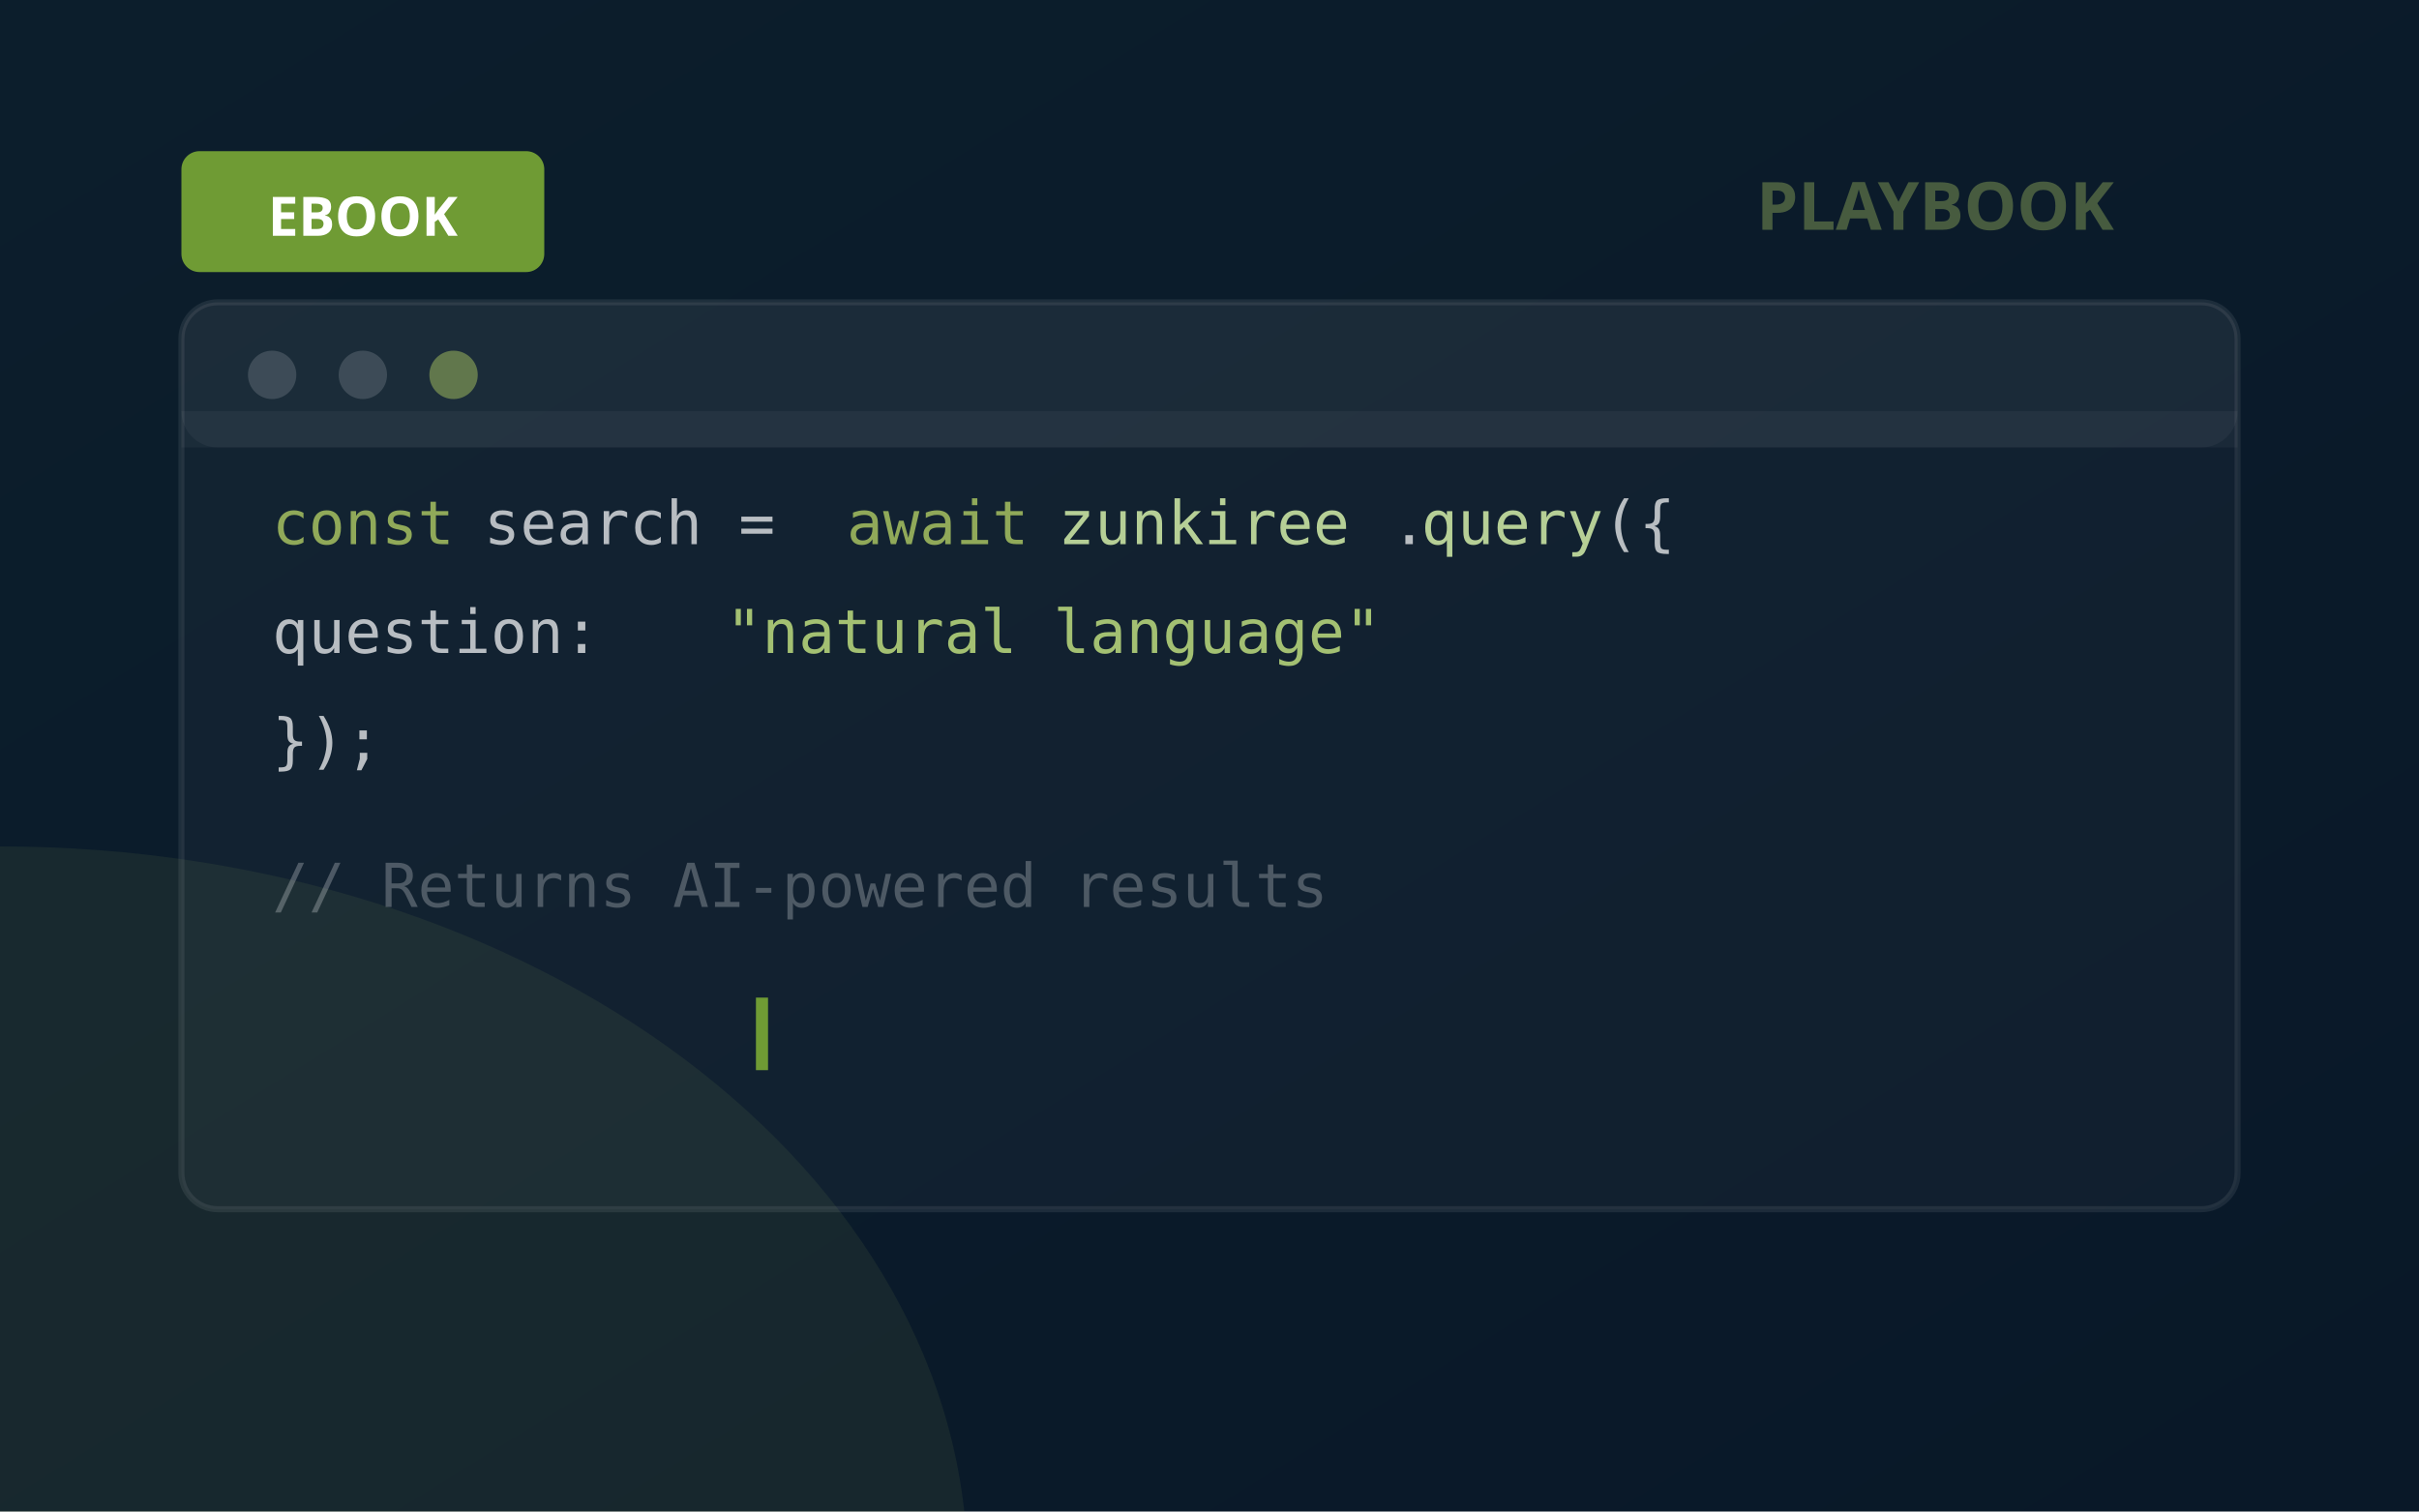
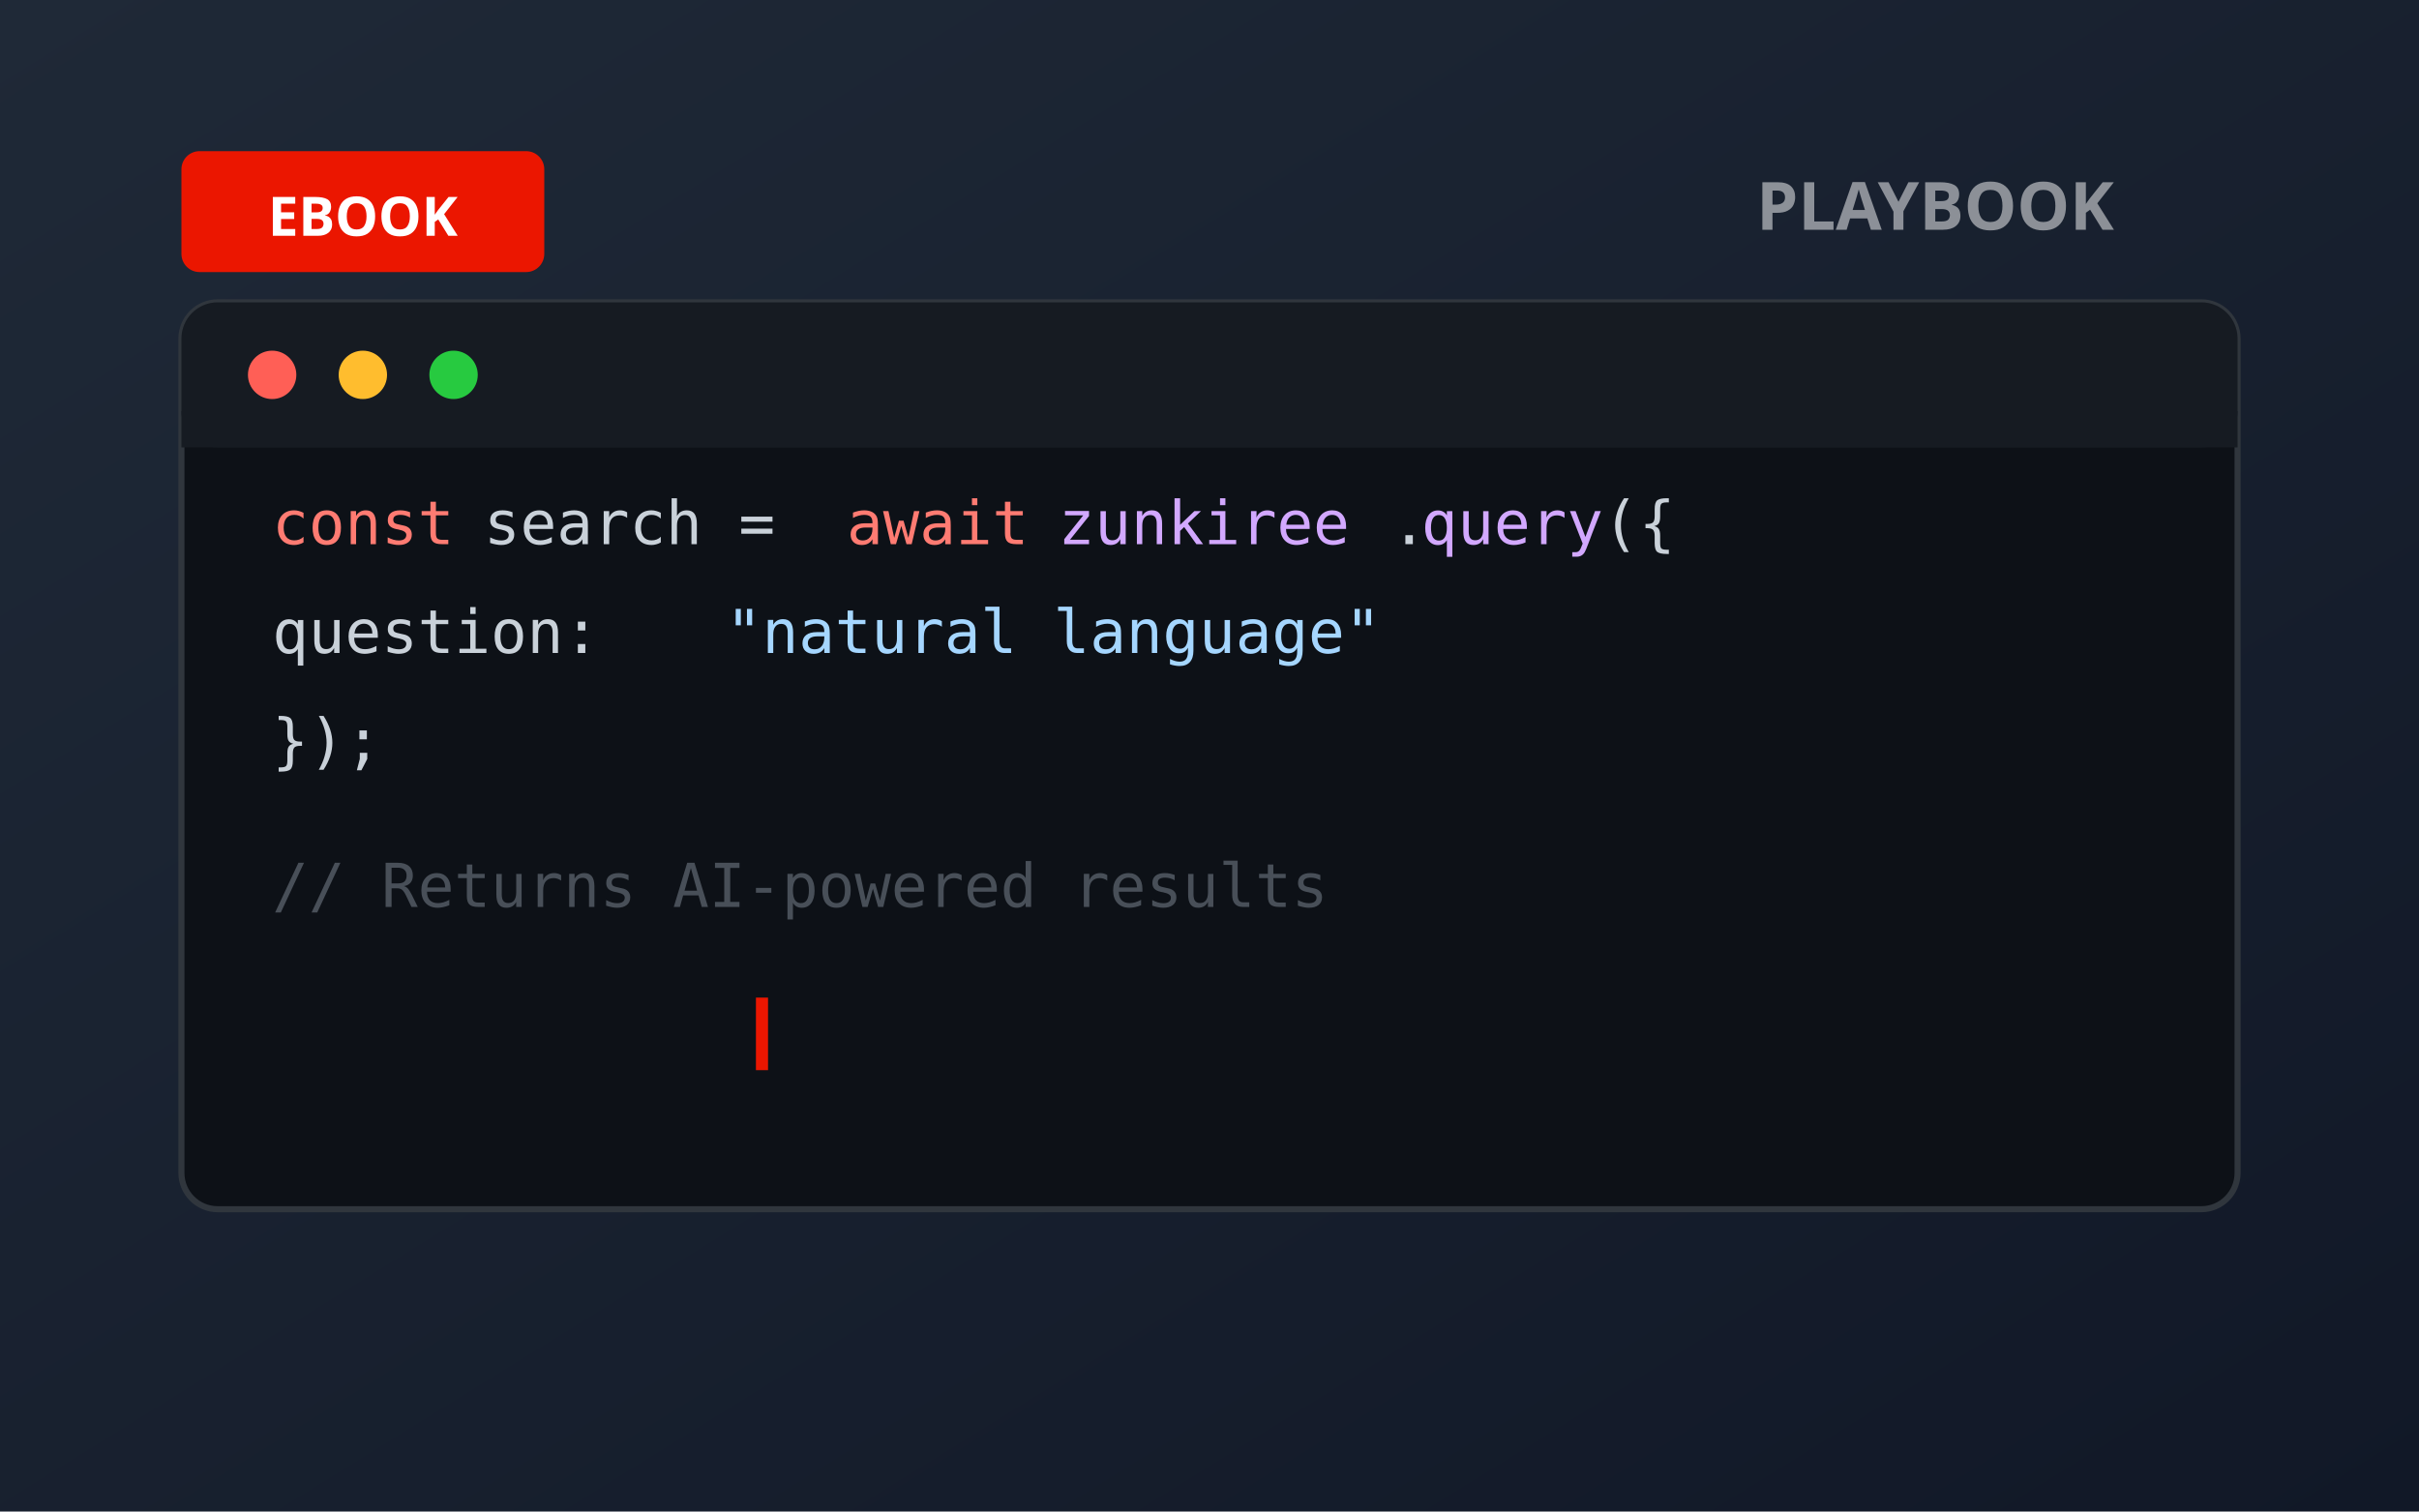
<svg xmlns="http://www.w3.org/2000/svg" viewBox="0 0 400 250">
  <defs>
    <linearGradient id="spot-playbook-bg" x1="0%" y1="0%" x2="100%" y2="100%">
-       <stop offset="0%" stop-color="#0c1e2c" />
-       <stop offset="100%" stop-color="#091828" />
+       <stop offset="0%" stop-color="#1f2937" />
+       <stop offset="100%" stop-color="#111827" />
    </linearGradient>
  </defs>
  <rect width="400" height="250" fill="url(#spot-playbook-bg)" />
-   <ellipse cx="0" cy="260" rx="160" ry="120" fill="rgba(144,169,89,0.10)" />
  <g transform="translate(30, 50)">
-     <rect width="340" height="150" fill="rgba(255,255,255,0.03)" rx="6" stroke="rgba(255,255,255,0.08)" stroke-width="1" />
-     <rect width="340" height="24" fill="rgba(255,255,255,0.04)" rx="6" />
-     <rect y="18" width="340" height="6" fill="rgba(255,255,255,0.04)" />
-     <circle cx="15" cy="12" r="4" fill="rgba(255,255,255,0.15)" />
-     <circle cx="30" cy="12" r="4" fill="rgba(255,255,255,0.15)" />
-     <circle cx="45" cy="12" r="4" fill="rgba(144,169,89,0.6)" />
+     <rect width="340" height="150" fill="#0d1117" rx="6" stroke="#30363d" stroke-width="1" />
+     <rect width="340" height="24" fill="#161b22" rx="6" />
+     <rect y="18" width="340" height="6" fill="#161b22" />
+     <circle cx="15" cy="12" r="4" fill="#ff5f56" />
+     <circle cx="30" cy="12" r="4" fill="#ffbd2e" />
+     <circle cx="45" cy="12" r="4" fill="#27ca40" />
    <g font-family="monospace" font-size="10" transform="translate(15, 40)">
-       <text fill="#90a959">const</text>
-       <text x="35" fill="rgba(255,255,255,0.7)"> search = </text>
-       <text x="95" fill="#90a959">await</text>
-       <text x="130" fill="#b6cf96"> zunkiree</text>
-       <text x="185" fill="rgba(255,255,255,0.7)">.</text>
-       <text x="190" fill="#b6cf96">query</text>
-       <text x="220" fill="rgba(255,255,255,0.7)">({</text>
+       <text fill="#ff7b72">const</text>
+       <text x="35" fill="#c9d1d9"> search = </text>
+       <text x="95" fill="#ff7b72">await</text>
+       <text x="130" fill="#d2a8ff"> zunkiree</text>
+       <text x="185" fill="#c9d1d9">.</text>
+       <text x="190" fill="#d2a8ff">query</text>
+       <text x="220" fill="#c9d1d9">({</text>
    </g>
    <g font-family="monospace" font-size="10" transform="translate(15, 58)">
-       <text fill="rgba(255,255,255,0.7)">  question: </text>
-       <text x="75" fill="#a3c072">"natural language"</text>
+       <text fill="#c9d1d9">  question: </text>
+       <text x="75" fill="#a5d6ff">"natural language"</text>
    </g>
    <g font-family="monospace" font-size="10" transform="translate(15, 76)">
-       <text fill="rgba(255,255,255,0.7)">});</text>
+       <text fill="#c9d1d9">});</text>
    </g>
    <g font-family="monospace" font-size="10" transform="translate(15, 100)">
-       <text fill="rgba(255,255,255,0.25)">// Returns AI-powered results</text>
+       <text fill="#484f58">// Returns AI-powered results</text>
    </g>
-     <rect x="95" y="115" width="2" height="12" fill="#6f9b34">
+     <rect x="95" y="115" width="2" height="12" fill="#EB1600">
      <animate attributeName="opacity" values="1;0;1" dur="1s" repeatCount="indefinite" />
    </rect>
  </g>
-   <rect x="30" y="25" width="60" height="20" fill="#6f9b34" rx="3" />
+   <rect x="30" y="25" width="60" height="20" fill="#EB1600" rx="3" />
  <text x="60" y="39" font-family="system-ui, sans-serif" font-size="9" font-weight="600" fill="#fff" text-anchor="middle">EBOOK</text>
-   <text x="320" y="38" font-family="system-ui, sans-serif" font-size="11" font-weight="600" fill="#90a959" opacity="0.45" text-anchor="middle">PLAYBOOK</text>
+   <text x="320" y="38" font-family="system-ui, sans-serif" font-size="11" font-weight="600" fill="#fff" opacity="0.5" text-anchor="middle">PLAYBOOK</text>
</svg>
